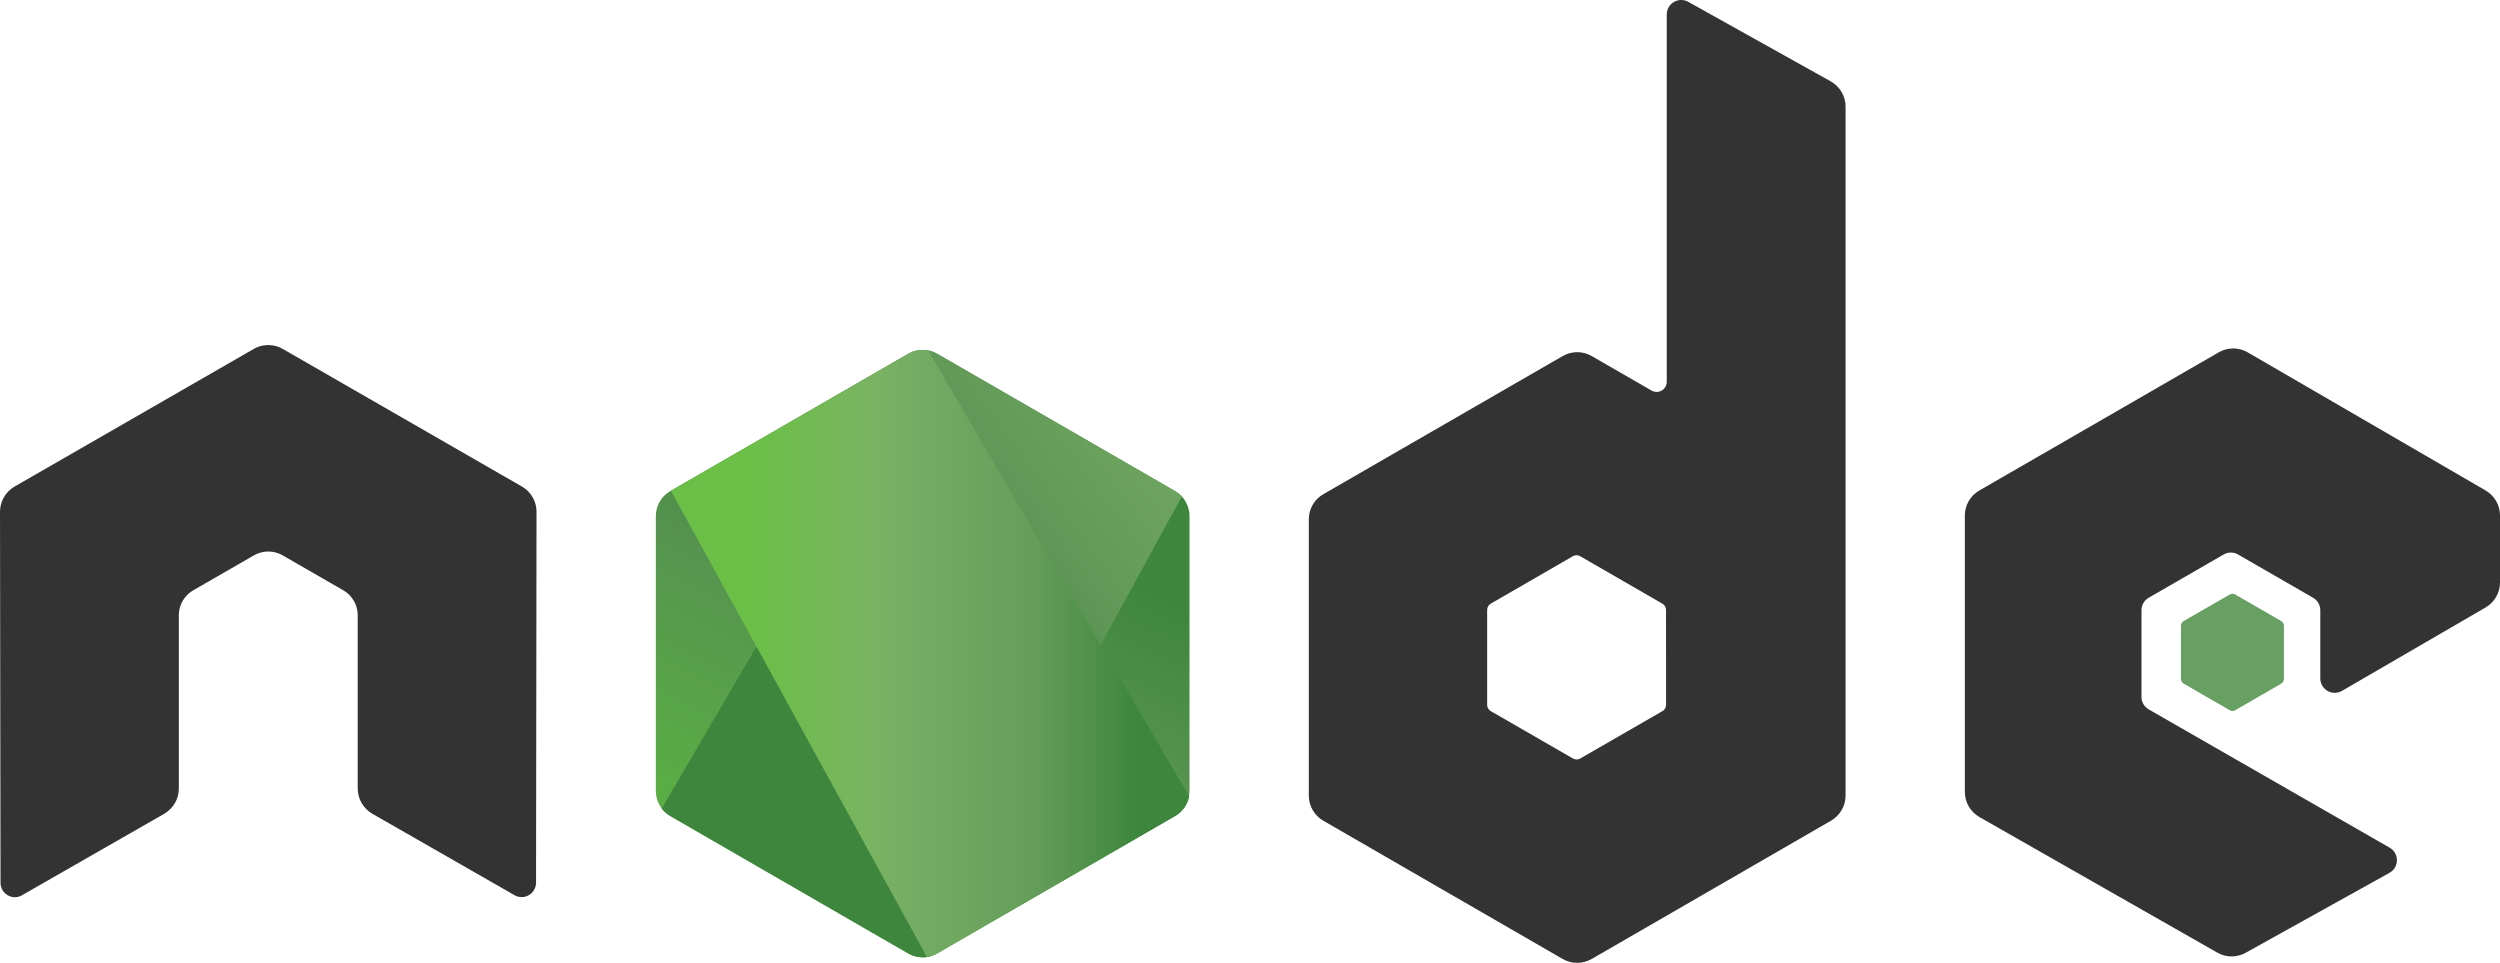
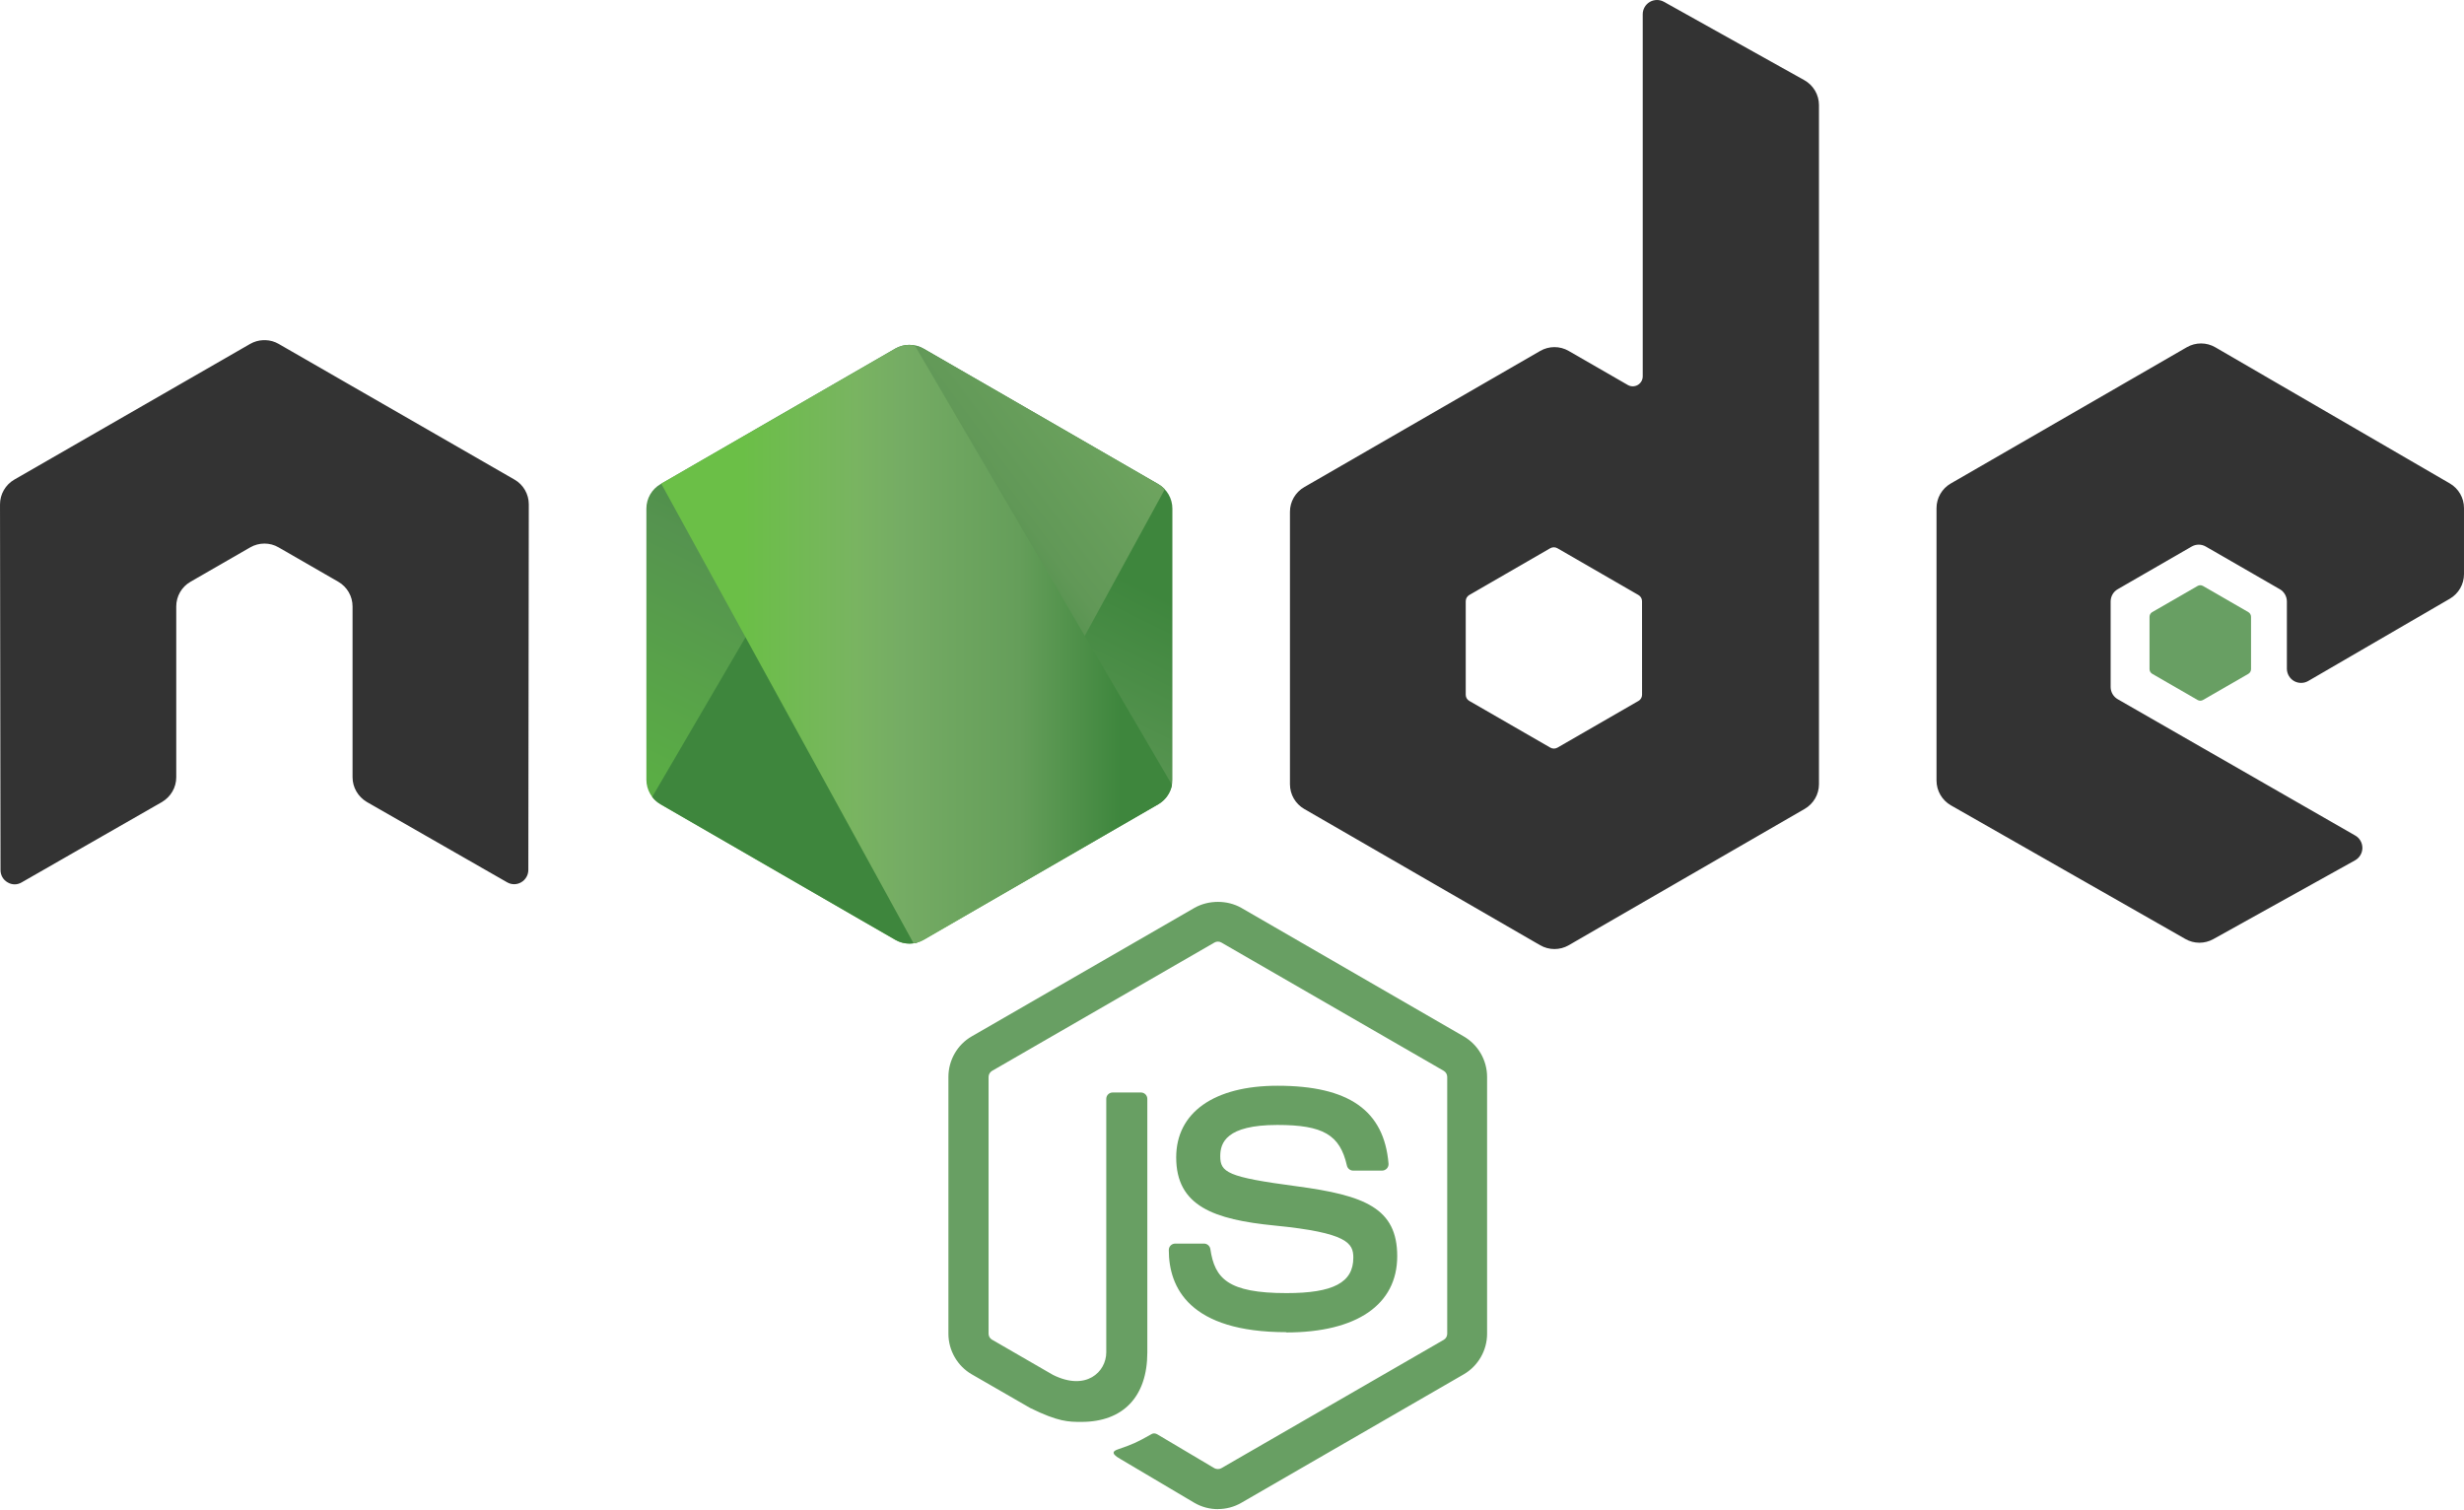
- <svg xmlns="http://www.w3.org/2000/svg" width="400" height="154.057" version="1.2" viewBox="0 0 300 115.543" id="svg58">
+ <svg xmlns="http://www.w3.org/2000/svg" id="svg58" viewBox="0 0 150 91.868" version="1.2" height="122.49" width="200">
  <defs id="defs36">
    <clipPath id="a">
-       <path d="m 239.03,226.605 -42.13,24.317 c -1.578,0.91 -2.546,2.59 -2.546,4.406 v 48.668 c 0,1.817 0.968,3.496 2.546,4.406 l 42.133,24.336 c 1.575,0.907 3.517,0.907 5.09,0 l 42.126,-24.336 c 1.57,-0.91 2.54,-2.59 2.54,-4.406 v -48.668 c 0,-1.816 -0.97,-3.496 -2.55,-4.406 l -42.12,-24.317 c -0.79,-0.453 -1.67,-0.68 -2.55,-0.68 -0.88,0 -1.76,0.227 -2.55,0.68" id="path2" />
+       <path id="path2" d="m 239.03,226.605 -42.13,24.317 c -1.578,0.91 -2.546,2.59 -2.546,4.406 v 48.668 c 0,1.817 0.968,3.496 2.546,4.406 l 42.133,24.336 c 1.575,0.907 3.517,0.907 5.09,0 l 42.126,-24.336 c 1.57,-0.91 2.54,-2.59 2.54,-4.406 v -48.668 c 0,-1.816 -0.97,-3.496 -2.55,-4.406 l -42.12,-24.317 c -0.79,-0.453 -1.67,-0.68 -2.55,-0.68 -0.88,0 -1.76,0.227 -2.55,0.68" />
    </clipPath>
-     <linearGradient id="b" x1="-0.348" x2="1.251" gradientTransform="matrix(-38.06491,77.65213,-77.65213,-38.06491,258.7233,244.6294)" gradientUnits="userSpaceOnUse">
-       <stop offset=".3" stop-color="#3E863D" id="stop5" />
-       <stop offset=".5" stop-color="#55934F" id="stop7" />
-       <stop offset=".8" stop-color="#5AAD45" id="stop9" />
+     <linearGradient gradientUnits="userSpaceOnUse" gradientTransform="matrix(-38.06491,77.65213,-77.65213,-38.06491,258.7233,244.6294)" x2="1.251" x1="-0.348" id="b">
+       <stop id="stop5" stop-color="#3E863D" offset=".3" />
+       <stop id="stop7" stop-color="#55934F" offset=".5" />
+       <stop id="stop9" stop-color="#5AAD45" offset=".8" />
    </linearGradient>
    <clipPath id="c">
-       <path d="m 195.398,307.086 c 0.403,0.523 0.907,0.976 1.5,1.316 l 36.14,20.875 6.02,3.46 c 0.9,0.52 1.926,0.74 2.934,0.665 0.336,-0.027 0.672,-0.09 1,-0.183 l 44.434,-81.36 c -0.34,-0.37 -0.738,-0.68 -1.184,-0.94 l -27.586,-15.93 -14.582,-8.39 c -0.414,-0.24 -0.863,-0.41 -1.32,-0.53 z m 0,0" id="path12" />
+       <path id="path12" d="m 195.398,307.086 c 0.403,0.523 0.907,0.976 1.5,1.316 l 36.14,20.875 6.02,3.46 c 0.9,0.52 1.926,0.74 2.934,0.665 0.336,-0.027 0.672,-0.09 1,-0.183 l 44.434,-81.36 c -0.34,-0.37 -0.738,-0.68 -1.184,-0.94 l -27.586,-15.93 -14.582,-8.39 c -0.414,-0.24 -0.863,-0.41 -1.32,-0.53 z m 0,0" />
    </clipPath>
-     <linearGradient id="d" x1="-0.456" x2="0.582" gradientTransform="matrix(106.8057,-78.91673,78.91673,106.8057,235.1882,285.3948)" gradientUnits="userSpaceOnUse">
-       <stop offset=".57" stop-color="#3E863D" id="stop15" />
-       <stop offset=".72" stop-color="#619857" id="stop17" />
-       <stop offset="1" stop-color="#76AC64" id="stop19" />
+     <linearGradient gradientUnits="userSpaceOnUse" gradientTransform="matrix(106.8057,-78.91673,78.91673,106.8057,235.1882,285.3948)" x2="0.582" x1="-0.456" id="d">
+       <stop id="stop15" stop-color="#3E863D" offset=".57" />
+       <stop id="stop17" stop-color="#619857" offset=".72" />
+       <stop id="stop19" stop-color="#76AC64" offset="1" />
    </linearGradient>
    <clipPath id="e">
-       <path d="m 241.066,225.953 c -0.707,0.07 -1.398,0.29 -2.035,0.652 l -42.01,24.247 45.3,82.51 c 0.63,-0.09 1.25,-0.3 1.81,-0.624 l 42.13,-24.336 c 1.3,-0.754 2.19,-2.03 2.46,-3.476 l -46.18,-78.89 c -0.34,-0.067 -0.68,-0.102 -1.03,-0.102 -0.14,0 -0.28,0.007 -0.42,0.02" id="path22" />
+       <path id="path22" d="m 241.066,225.953 c -0.707,0.07 -1.398,0.29 -2.035,0.652 l -42.01,24.247 45.3,82.51 c 0.63,-0.09 1.25,-0.3 1.81,-0.624 l 42.13,-24.336 c 1.3,-0.754 2.19,-2.03 2.46,-3.476 l -46.18,-78.89 c -0.34,-0.067 -0.68,-0.102 -1.03,-0.102 -0.14,0 -0.28,0.007 -0.42,0.02" />
    </clipPath>
-     <linearGradient id="f" x1="0.043" x2="0.984" gradientTransform="matrix(97.417,0,0,97.417,192.862,279.652)" gradientUnits="userSpaceOnUse">
-       <stop offset=".16" stop-color="#6BBF47" id="stop25" />
-       <stop offset=".38" stop-color="#79B461" id="stop27" />
-       <stop offset=".47" stop-color="#75AC64" id="stop29" />
-       <stop offset=".7" stop-color="#659E5A" id="stop31" />
-       <stop offset=".9" stop-color="#3E863D" id="stop33" />
+     <linearGradient gradientUnits="userSpaceOnUse" gradientTransform="matrix(97.417,0,0,97.417,192.862,279.652)" x2="0.984" x1="0.043" id="f">
+       <stop id="stop25" stop-color="#6BBF47" offset=".16" />
+       <stop id="stop27" stop-color="#79B461" offset=".38" />
+       <stop id="stop29" stop-color="#75AC64" offset=".47" />
+       <stop id="stop31" stop-color="#659E5A" offset=".7" />
+       <stop id="stop33" stop-color="#3E863D" offset=".9" />
    </linearGradient>
  </defs>
-   <path d="m 64.382,61.408 c 0,-1.248 -0.658,-2.394 -1.735,-3.014 L 33.923,41.866 c -0.485,-0.285 -1.028,-0.434 -1.579,-0.454 h -0.297 c -0.551,0.02 -1.094,0.17 -1.587,0.454 L 1.737,58.393 c -1.07,0.624 -1.737,1.77 -1.737,3.018 L 0.063,105.926 c 0,0.617 0.319,1.194 0.861,1.499 0.529,0.326 1.194,0.326 1.723,0 L 19.723,97.646 c 1.078,-0.642 1.736,-1.775 1.736,-3.011 v -20.796 c 0,-1.241 0.658,-2.387 1.733,-3.004 l 7.27,-4.187 c 0.54,-0.312 1.133,-0.467 1.736,-0.467 0.594,0 1.2,0.153 1.725,0.466 l 7.267,4.186 c 1.076,0.617 1.736,1.763 1.736,3.004 v 20.795 c 0,1.234 0.667,2.374 1.739,3.011 l 17.065,9.772 c 0.536,0.319 1.202,0.319 1.736,0 0.526,-0.305 0.86,-0.882 0.86,-1.499 z m 135.544,23.177 c 0,0.31 -0.165,0.597 -0.434,0.75 l -9.866,5.687 c -0.268,0.154 -0.599,0.154 -0.866,0 l -9.867,-5.687 c -0.271,-0.154 -0.434,-0.441 -0.434,-0.75 v -11.39 c 0,-0.311 0.163,-0.597 0.427,-0.753 l 9.861,-5.697 c 0.271,-0.156 0.604,-0.156 0.875,0 l 9.867,5.697 c 0.271,0.156 0.434,0.442 0.434,0.753 z m 2.665,-84.365 c -0.538,-0.3 -1.194,-0.292 -1.725,0.018 -0.529,0.312 -0.856,0.882 -0.856,1.499 V 45.817 c 0,0.434 -0.231,0.834 -0.606,1.051 -0.373,0.217 -0.838,0.217 -1.214,0 l -7.195,-4.144 c -1.072,-0.62 -2.391,-0.62 -3.467,0 l -28.734,16.583 c -1.074,0.617 -1.736,1.763 -1.736,2.998 v 33.176 c 0,1.241 0.663,2.38 1.736,3.004 l 28.734,16.595 c 1.073,0.617 2.394,0.617 3.47,0 L 219.732,98.478 c 1.072,-0.624 1.736,-1.763 1.736,-3.004 V 12.792 c 0,-1.259 -0.685,-2.416 -1.784,-3.031 z M 298.276,72.895 c 1.067,-0.62 1.725,-1.765 1.725,-2.999 v -8.04 c 0,-1.237 -0.658,-2.378 -1.727,-3.001 l -28.551,-16.574 c -1.078,-0.624 -2.401,-0.624 -3.479,0 l -28.727,16.581 c -1.078,0.624 -1.736,1.763 -1.736,3.004 v 33.162 c 0,1.248 0.671,2.401 1.75,3.018 L 266.074,114.315 c 1.051,0.604 2.34,0.61 3.404,0.02 l 17.266,-9.596 c 0.543,-0.305 0.888,-0.882 0.888,-1.506 0,-0.624 -0.332,-1.207 -0.875,-1.512 L 257.854,85.133 c -0.543,-0.305 -0.875,-0.882 -0.875,-1.499 v -10.403 c 0,-0.621 0.326,-1.194 0.868,-1.503 l 8.992,-5.188 c 0.536,-0.312 1.194,-0.312 1.729,0 l 8.999,5.188 c 0.536,0.305 0.868,0.882 0.868,1.499 v 8.179 c 0,0.617 0.332,1.194 0.868,1.506 0.536,0.305 1.2,0.305 1.736,-0.007 z m 0,0" id="path42" style="fill:#333333;fill-rule:evenodd;stroke-width:0.678" />
-   <path d="m 267.562,71.343 c 0.203,-0.12 0.458,-0.12 0.665,0 l 5.513,3.181 c 0.206,0.119 0.332,0.339 0.332,0.576 v 6.368 c 0,0.237 -0.126,0.457 -0.332,0.576 l -5.513,3.181 c -0.206,0.12 -0.461,0.12 -0.665,0 l -5.51,-3.181 c -0.21,-0.119 -0.339,-0.339 -0.339,-0.576 v -6.368 c 0,-0.237 0.122,-0.457 0.332,-0.576 z m 0,0" id="path44" style="fill:#689f63;fill-rule:evenodd;stroke-width:0.678" />
-   <g clip-path="url(#a)" transform="matrix(0.6781666,0,0,0.6781666,-53.10488,-111.2303)" id="g48">
-     <path d="m 331.363,246.793 -118.715,-58.19 -60.87,124.174 118.712,58.193 z m 0,0" id="path46" style="fill:url(#b)" />
+   <path id="path38" d="m 74.139,91.868 c -0.495,0 -0.987,-0.13 -1.421,-0.38 l -4.522,-2.677 c -0.675,-0.378 -0.346,-0.511 -0.123,-0.588 0.901,-0.315 1.083,-0.387 2.045,-0.932 0.101,-0.058 0.233,-0.037 0.337,0.024 l 3.474,2.062 c 0.125,0.068 0.303,0.068 0.42,0 l 13.546,-7.819 c 0.125,-0.071 0.207,-0.217 0.207,-0.366 v -15.632 c 0,-0.156 -0.081,-0.295 -0.21,-0.373 l -13.541,-7.812 c -0.125,-0.075 -0.292,-0.075 -0.417,0 l -13.538,7.812 c -0.131,0.075 -0.215,0.22 -0.215,0.37 v 15.632 c 0,0.149 0.081,0.292 0.21,0.363 l 3.71,2.143 c 2.014,1.007 3.245,-0.18 3.245,-1.373 v -15.428 c 0,-0.22 0.173,-0.39 0.393,-0.39 h 1.716 c 0.214,0 0.39,0.17 0.39,0.39 v 15.435 c 0,2.686 -1.465,4.228 -4.011,4.228 -0.783,0 -1.4,0 -3.123,-0.848 l -3.554,-2.048 c -0.878,-0.509 -1.421,-1.458 -1.421,-2.472 v -15.632 c 0,-1.017 0.543,-1.967 1.421,-2.469 l 13.56,-7.823 c 0.858,-0.485 1.997,-0.485 2.848,0 l 13.543,7.826 c 0.875,0.505 1.421,1.451 1.421,2.469 v 15.632 c 0,1.014 -0.546,1.96 -1.421,2.469 l -13.543,7.823 c -0.434,0.251 -0.926,0.38 -1.428,0.38" style="fill:#689f63;stroke-width:0.339" />
+   <path style="fill:#689f63;stroke-width:0.339" id="path40" d="m 78.323,81.096 c -5.927,0 -7.17,-2.721 -7.17,-5.003 0,-0.217 0.175,-0.39 0.392,-0.39 h 1.75 c 0.193,0 0.356,0.141 0.387,0.332 0.264,1.783 1.051,2.682 4.635,2.682 2.855,0 4.069,-0.645 4.069,-2.159 0,-0.871 -0.346,-1.519 -4.781,-1.953 -3.71,-0.366 -6.002,-1.183 -6.002,-4.15 0,-2.733 2.306,-4.361 6.168,-4.361 4.337,0 6.487,1.506 6.758,4.74 0.01,0.112 -0.03,0.22 -0.105,0.302 -0.075,0.078 -0.18,0.125 -0.288,0.125 h -1.76 c -0.183,0 -0.342,-0.129 -0.38,-0.305 -0.424,-1.875 -1.448,-2.475 -4.232,-2.475 -3.116,0 -3.479,1.085 -3.479,1.899 0,0.987 0.427,1.275 4.632,1.831 4.164,0.553 6.141,1.333 6.141,4.259 0,2.95 -2.462,4.642 -6.755,4.642" />
+   <path id="path42" d="m 32.191,30.704 c 0,-0.624 -0.329,-1.197 -0.867,-1.507 l -14.362,-8.263 c -0.242,-0.142 -0.514,-0.217 -0.789,-0.227 h -0.149 c -0.275,0.01 -0.547,0.085 -0.793,0.227 l -14.362,8.263 c -0.535,0.312 -0.869,0.885 -0.869,1.509 L 0.031,52.963 c 0,0.309 0.159,0.597 0.431,0.749 0.264,0.163 0.597,0.163 0.861,0 l 8.538,-4.89 c 0.539,-0.321 0.868,-0.888 0.868,-1.506 v -10.398 c 0,-0.621 0.329,-1.194 0.866,-1.502 l 3.635,-2.094 c 0.27,-0.156 0.566,-0.233 0.868,-0.233 0.297,0 0.6,0.077 0.863,0.233 l 3.633,2.093 c 0.538,0.309 0.868,0.882 0.868,1.502 v 10.397 c 0,0.617 0.333,1.187 0.87,1.506 l 8.533,4.886 c 0.268,0.159 0.601,0.159 0.868,0 0.263,-0.153 0.43,-0.441 0.43,-0.749 z m 67.772,11.589 c 0,0.155 -0.082,0.298 -0.217,0.375 l -4.933,2.844 c -0.134,0.077 -0.299,0.077 -0.433,0 l -4.934,-2.844 c -0.136,-0.077 -0.217,-0.22 -0.217,-0.375 v -5.695 c 0,-0.155 0.081,-0.298 0.214,-0.376 l 4.93,-2.848 c 0.136,-0.078 0.302,-0.078 0.437,0 l 4.934,2.848 c 0.136,0.078 0.217,0.221 0.217,0.376 z M 101.295,0.11 c -0.269,-0.15 -0.597,-0.146 -0.863,0.009 -0.264,0.156 -0.428,0.441 -0.428,0.749 V 22.909 c 0,0.217 -0.115,0.417 -0.303,0.526 -0.186,0.109 -0.419,0.109 -0.607,0 l -3.598,-2.072 c -0.536,-0.31 -1.196,-0.31 -1.733,0 l -14.367,8.292 c -0.537,0.309 -0.868,0.882 -0.868,1.499 v 16.588 c 0,0.621 0.331,1.19 0.868,1.502 l 14.367,8.297 c 0.536,0.309 1.197,0.309 1.735,0 l 14.367,-8.301 c 0.536,-0.312 0.868,-0.882 0.868,-1.502 V 6.396 c 0,-0.629 -0.342,-1.208 -0.892,-1.516 z M 149.138,36.447 c 0.534,-0.31 0.862,-0.882 0.862,-1.499 v -4.02 c 0,-0.618 -0.329,-1.189 -0.864,-1.5 l -14.275,-8.287 c -0.539,-0.312 -1.2,-0.312 -1.74,0 l -14.364,8.291 c -0.539,0.312 -0.868,0.882 -0.868,1.502 v 16.581 c 0,0.624 0.336,1.2 0.875,1.509 l 14.272,8.135 c 0.526,0.302 1.17,0.305 1.702,0.01 l 8.633,-4.798 c 0.271,-0.153 0.444,-0.441 0.444,-0.753 0,-0.312 -0.166,-0.604 -0.437,-0.756 l -14.452,-8.294 c -0.271,-0.153 -0.437,-0.441 -0.437,-0.749 v -5.202 c 0,-0.311 0.163,-0.597 0.434,-0.751 l 4.496,-2.594 c 0.268,-0.156 0.597,-0.156 0.865,0 l 4.5,2.594 c 0.268,0.153 0.434,0.441 0.434,0.749 v 4.089 c 0,0.309 0.166,0.597 0.434,0.753 0.268,0.153 0.6,0.153 0.868,-0.003 z m 0,0" style="fill:#333333;fill-rule:evenodd;stroke-width:0.339" />
+   <path id="path44" d="m 133.781,35.671 c 0.102,-0.06 0.229,-0.06 0.332,0 l 2.757,1.59 c 0.103,0.06 0.166,0.17 0.166,0.288 v 3.184 c 0,0.119 -0.063,0.229 -0.166,0.288 l -2.757,1.59 c -0.103,0.06 -0.231,0.06 -0.332,0 l -2.755,-1.59 c -0.105,-0.06 -0.17,-0.17 -0.17,-0.288 v -3.184 c 0,-0.119 0.061,-0.229 0.166,-0.288 z m 0,0" style="fill:#689f63;fill-rule:evenodd;stroke-width:0.339" />
+   <g id="g48" transform="matrix(0.3390833,0,0,0.3390833,-26.55262,-55.61517)" clip-path="url(#a)">
+     <path id="path46" d="m 331.363,246.793 -118.715,-58.19 -60.87,124.174 118.712,58.193 z m 0,0" style="fill:url(#b)" />
  </g>
-   <g clip-path="url(#c)" transform="matrix(0.6781666,0,0,0.6781666,-53.10488,-111.2303)" id="g52">
-     <path d="m 144.07,264.004 83.825,113.453 110.86,-81.906 -83.83,-113.45 z m 0,0" id="path50" style="fill:url(#d)" />
+   <g id="g52" transform="matrix(0.3390833,0,0,0.3390833,-26.55262,-55.61517)" clip-path="url(#c)">
+     <path id="path50" d="m 144.07,264.004 83.825,113.453 110.86,-81.906 -83.83,-113.45 z m 0,0" style="fill:url(#d)" />
  </g>
-   <g clip-path="url(#e)" transform="matrix(0.6781666,0,0,0.6781666,-53.10488,-111.2303)" id="g56">
-     <path d="m 197.02,225.934 v 107.43 h 91.683 v -107.43 z m 0,0" id="path54" style="fill:url(#f)" />
+   <g id="g56" transform="matrix(0.3390833,0,0,0.3390833,-26.55262,-55.61517)" clip-path="url(#e)">
+     <path id="path54" d="m 197.02,225.934 v 107.43 h 91.683 v -107.43 z m 0,0" style="fill:url(#f)" />
  </g>
</svg>
